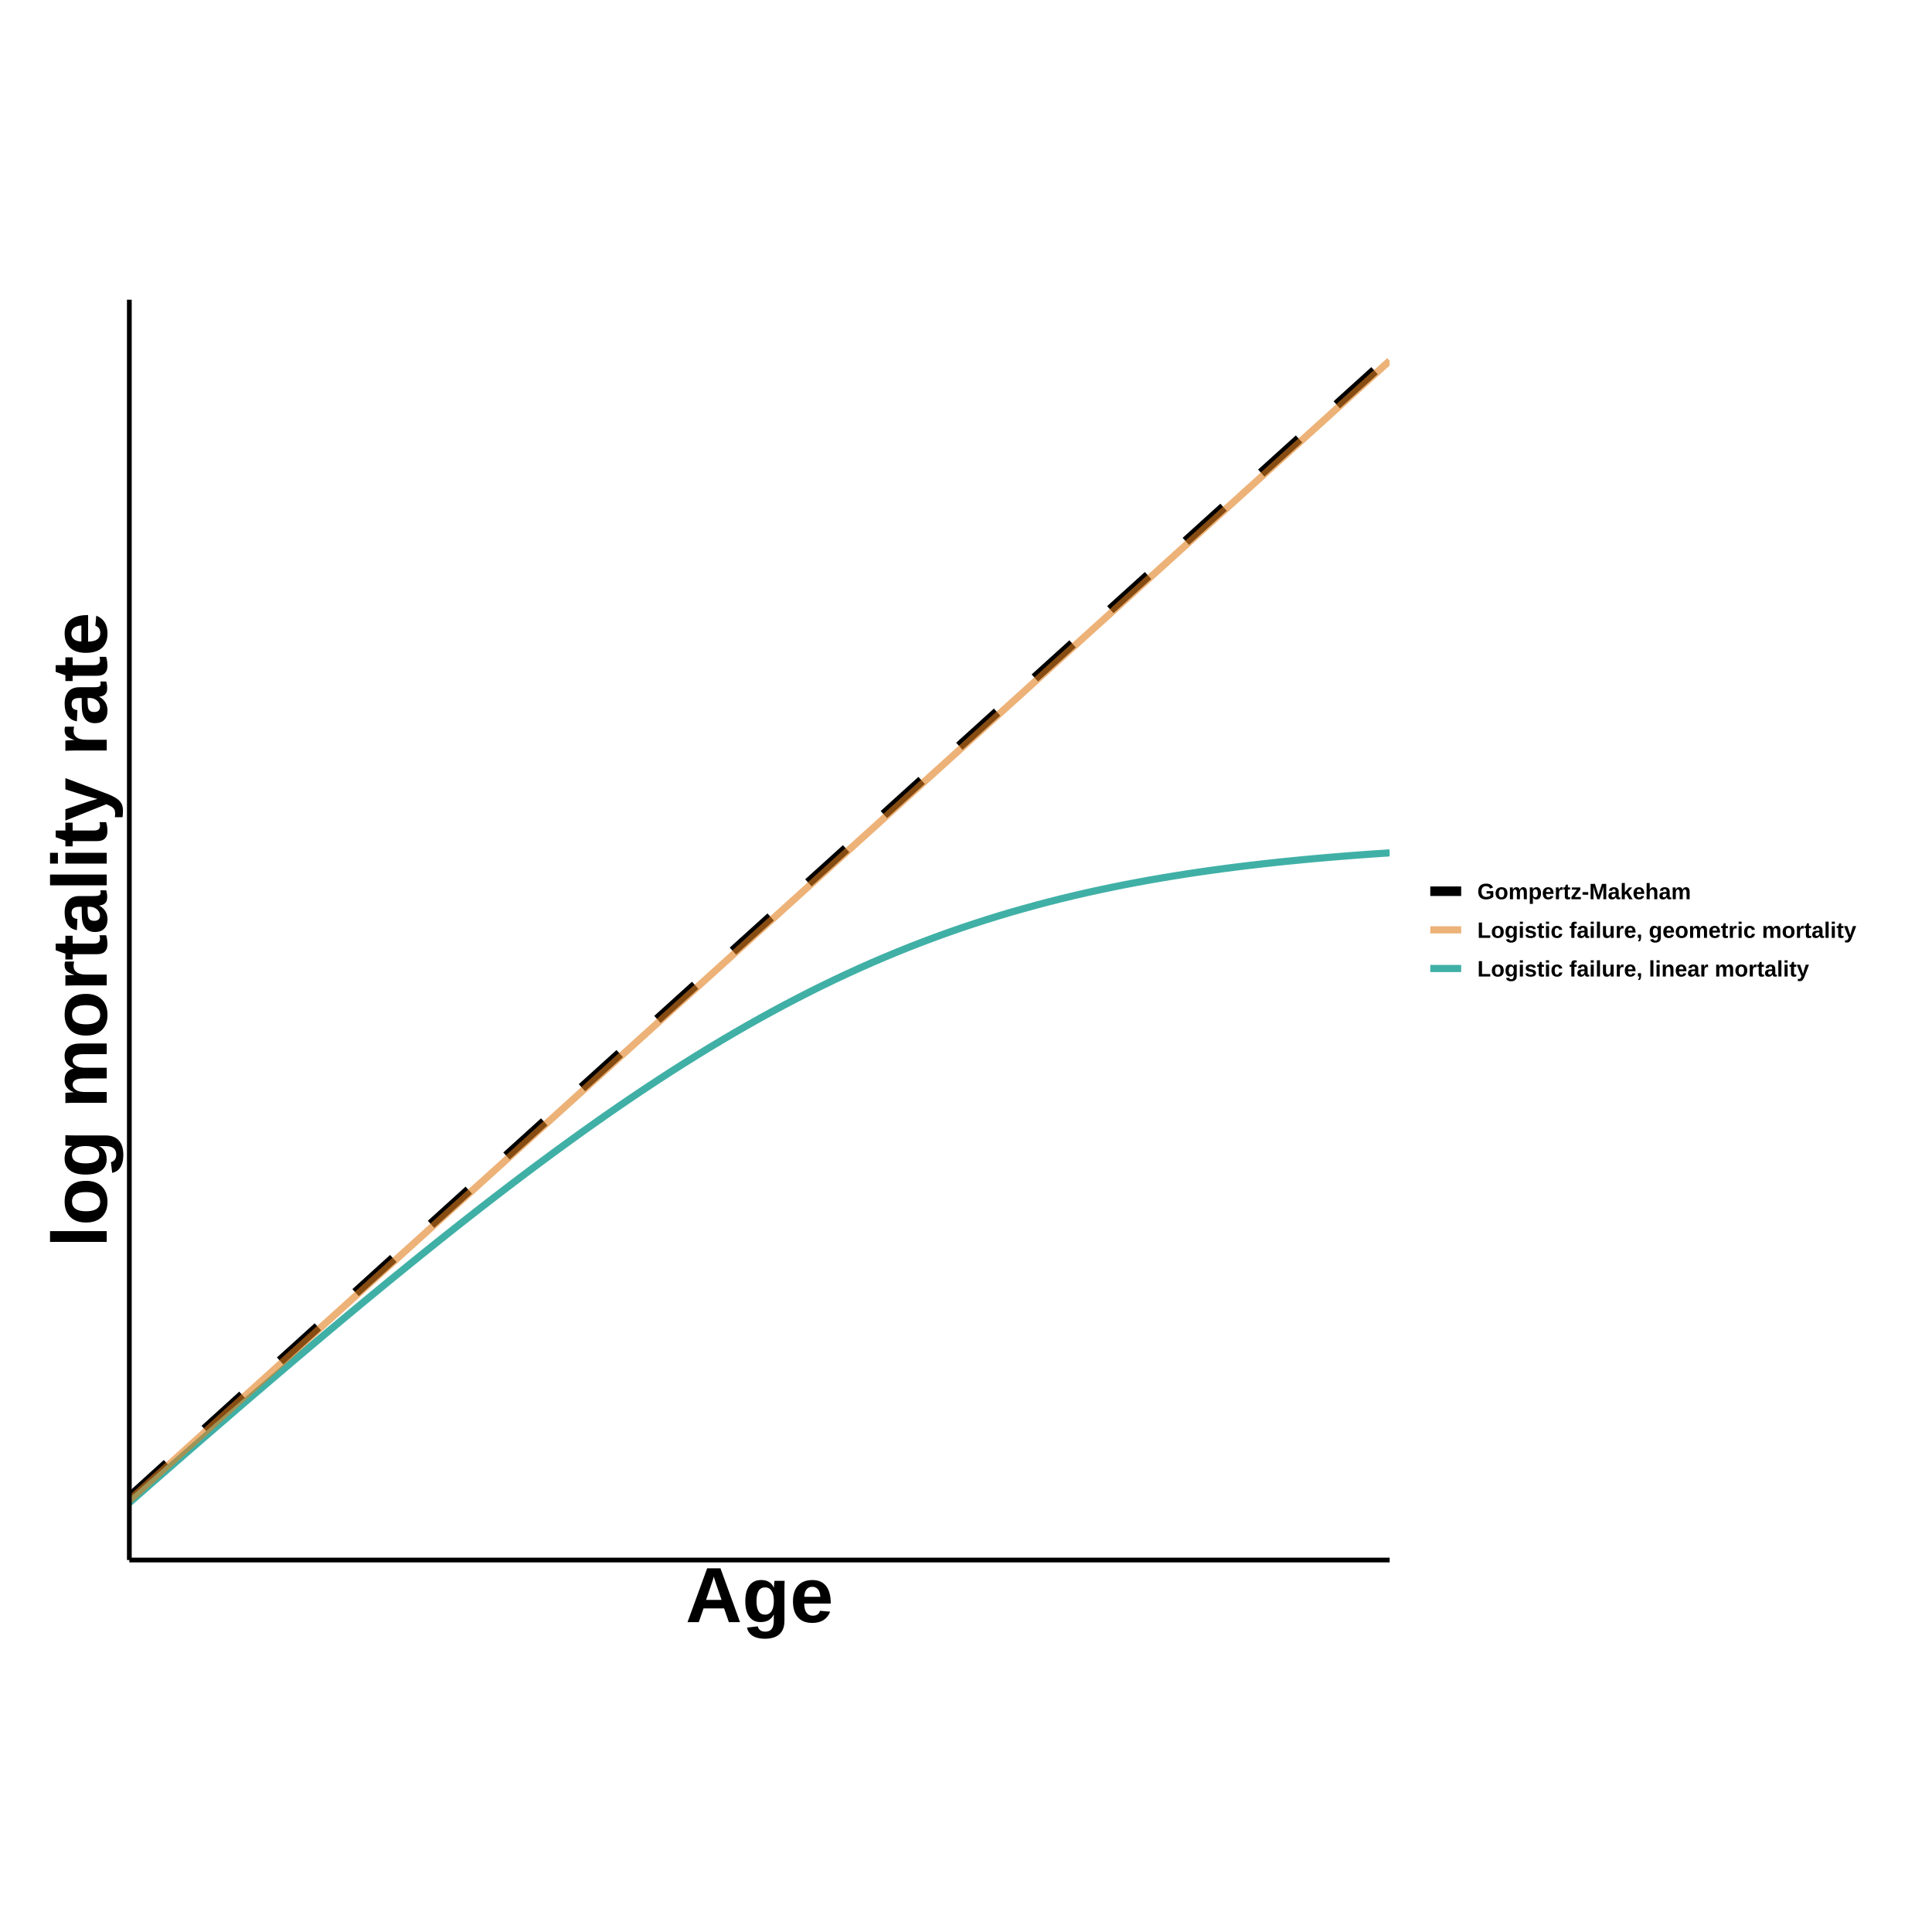
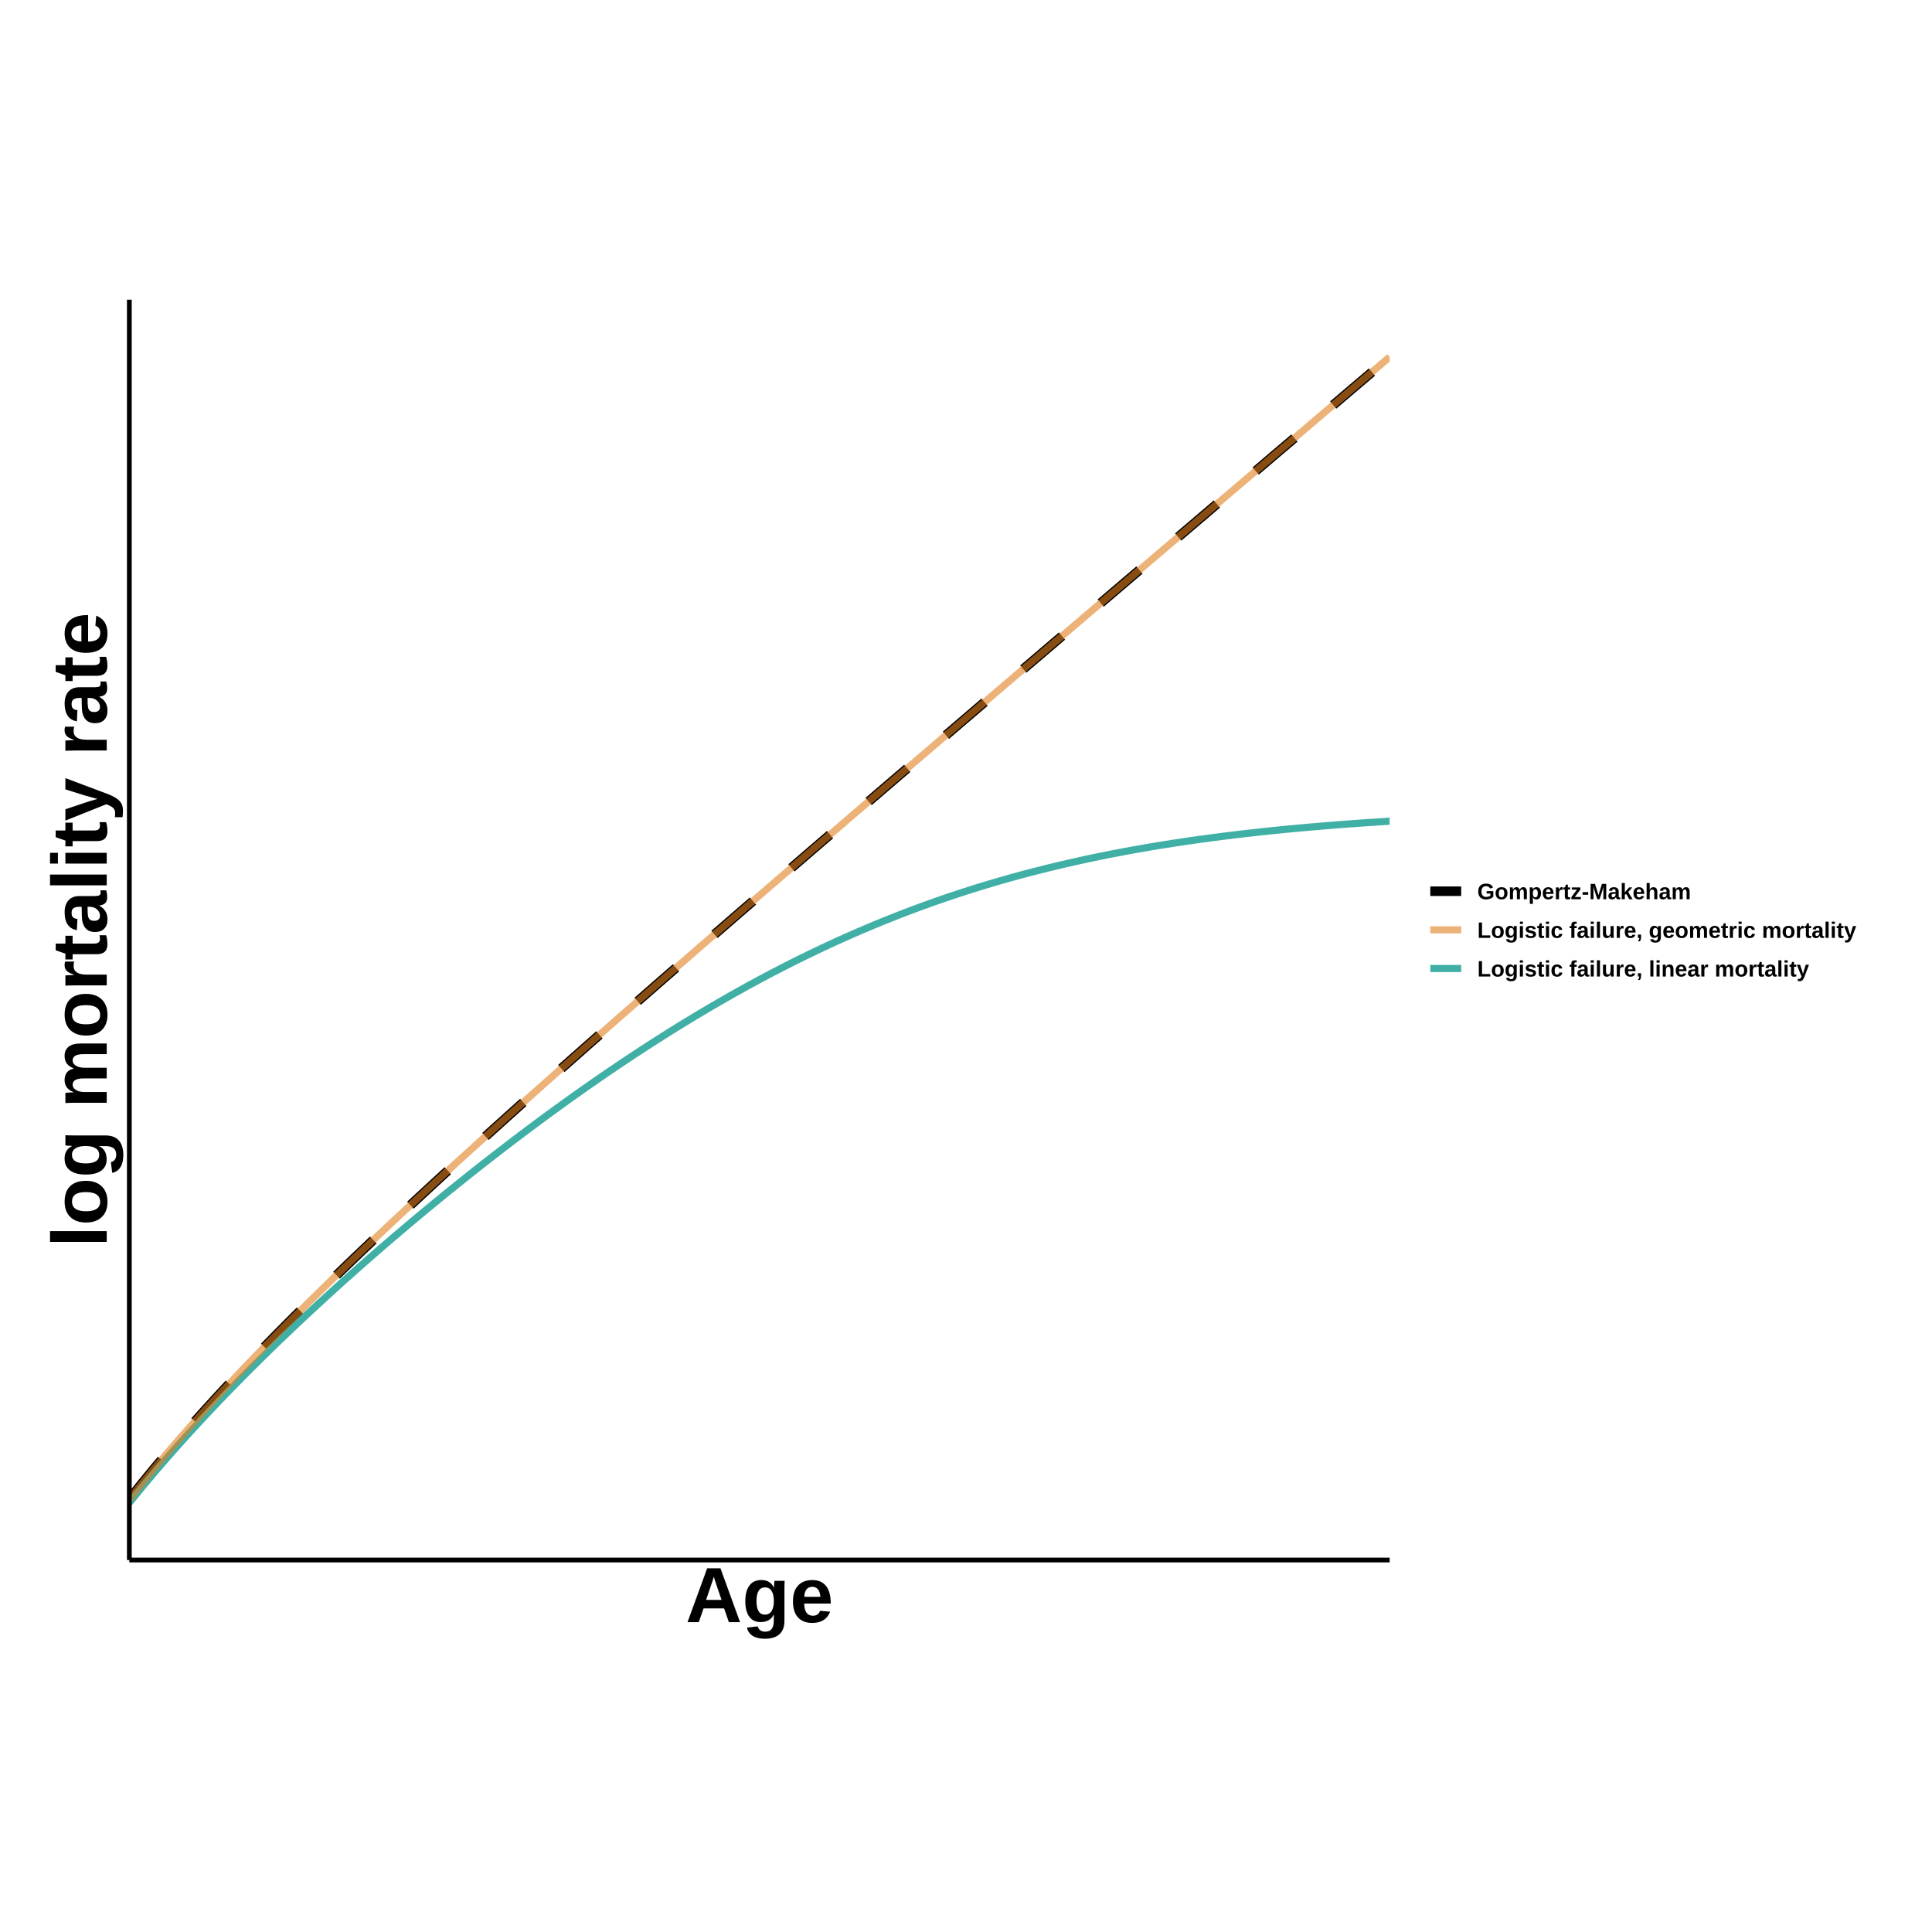
<svg xmlns="http://www.w3.org/2000/svg" width="864.00pt" height="864.00pt" viewBox="0 0 864.00 864.00">
  <g class="svglite">
    <defs>
      <style type="text/css">
    .svglite line, .svglite polyline, .svglite polygon, .svglite path, .svglite rect, .svglite circle {
      fill: none;
      stroke: #000000;
      stroke-linecap: round;
      stroke-linejoin: round;
      stroke-miterlimit: 10.00;
    }
    .svglite text {
      white-space: pre;
    }
    .svglite g.glyphgroup path {
      fill: inherit;
      stroke: none;
    }
  </style>
    </defs>
    <rect width="100%" height="100%" style="stroke: none; fill: #FFFFFF;" />
    <defs>
      <clipPath id="cpMC4wMHw4NjQuMDB8MC4wMHw4NjQuMDA=">
        <rect x="0.00" y="0.00" width="864.00" height="864.00" />
      </clipPath>
    </defs>
    <g clip-path="url(#cpMC4wMHw4NjQuMDB8MC4wMHw4NjQuMDA=)">
</g>
    <defs>
      <clipPath id="cpMC4wMHw4NjQuMDB8MTMxLjE5fDczMi44MQ==">
        <rect x="0.00" y="131.19" width="864.00" height="601.62" />
      </clipPath>
    </defs>
    <g clip-path="url(#cpMC4wMHw4NjQuMDB8MTMxLjE5fDczMi44MQ==)">
      <rect x="0.00" y="131.19" width="864.00" height="601.62" style="stroke-width: 1.07; stroke: #FFFFFF; fill: #FFFFFF;" />
    </g>
    <g clip-path="url(#cpMC4wMHw4NjQuMDB8MC4wMHw4NjQuMDA=)">
</g>
    <defs>
      <clipPath id="cpNTcuODR8NjIxLjQ2fDEzNC4wM3w2OTcuNjU=">
        <rect x="57.84" y="134.03" width="563.62" height="563.62" />
      </clipPath>
    </defs>
    <g clip-path="url(#cpNTcuODR8NjIxLjQ2fDEzNC4wM3w2OTcuNjU=)">
      <rect x="57.84" y="134.03" width="563.62" height="563.62" style="stroke-width: 1.07; stroke: none; fill: #FFFFFF;" />
-       <polyline points="57.84,669.79 63.47,664.68 69.11,659.56 74.75,654.45 80.38,649.34 86.02,644.23 91.66,639.12 97.29,634.01 102.93,628.90 108.56,623.79 114.20,618.68 119.84,613.57 125.47,608.46 131.11,603.36 136.75,598.25 142.38,593.15 148.02,588.04 153.65,582.94 159.29,577.83 164.93,572.73 170.56,567.62 176.20,562.52 181.84,557.42 187.47,552.31 193.11,547.21 198.74,542.11 204.38,537.01 210.02,531.90 215.65,526.80 221.29,521.70 226.93,516.60 232.56,511.50 238.20,506.40 243.83,501.29 249.47,496.19 255.11,491.09 260.74,485.99 266.38,480.89 272.01,475.79 277.65,470.69 283.29,465.59 288.92,460.49 294.56,455.39 300.20,450.29 305.83,445.19 311.47,440.09 317.10,434.99 322.74,429.89 328.38,424.79 334.01,419.69 339.65,414.59 345.29,409.49 350.92,404.39 356.56,399.29 362.19,394.19 367.83,389.10 373.47,384.00 379.10,378.90 384.74,373.80 390.38,368.70 396.01,363.60 401.65,358.50 407.28,353.40 412.92,348.30 418.56,343.20 424.19,338.10 429.83,333.01 435.47,327.91 441.10,322.81 446.74,317.71 452.37,312.61 458.01,307.51 463.65,302.41 469.28,297.31 474.92,292.21 480.56,287.11 486.19,282.02 491.83,276.92 497.46,271.82 503.10,266.72 508.74,261.62 514.37,256.52 520.01,251.42 525.64,246.32 531.28,241.23 536.92,236.13 542.55,231.03 548.19,225.93 553.83,220.83 559.46,215.73 565.10,210.63 570.73,205.53 576.37,200.43 582.01,195.34 587.64,190.24 593.28,185.14 598.92,180.04 604.55,174.94 610.19,169.84 615.82,164.74 621.46,159.64 " style="stroke-width: 4.27; stroke-dasharray: 22.76,22.76; stroke-linecap: butt;" />
-       <polyline points="57.84,672.03 63.47,667.08 69.11,662.15 74.75,657.22 80.38,652.31 86.02,647.40 91.66,642.51 97.29,637.63 102.93,632.77 108.56,627.91 114.20,623.07 119.84,618.25 125.47,613.44 131.11,608.65 136.75,603.88 142.38,599.13 148.02,594.40 153.65,589.69 159.29,585.00 164.93,580.33 170.56,575.69 176.20,571.07 181.84,566.49 187.47,561.93 193.11,557.40 198.74,552.90 204.38,548.43 210.02,544.00 215.65,539.61 221.29,535.25 226.93,530.93 232.56,526.65 238.20,522.42 243.83,518.23 249.47,514.08 255.11,509.99 260.74,505.94 266.38,501.94 272.01,498.00 277.65,494.11 283.29,490.28 288.92,486.51 294.56,482.80 300.20,479.15 305.83,475.57 311.47,472.05 317.10,468.59 322.74,465.21 328.38,461.89 334.01,458.65 339.65,455.47 345.29,452.37 350.92,449.35 356.56,446.40 362.19,443.52 367.83,440.72 373.47,438.00 379.10,435.36 384.74,432.79 390.38,430.30 396.01,427.89 401.65,425.55 407.28,423.29 412.92,421.11 418.56,419.00 424.19,416.96 429.83,415.00 435.47,413.12 441.10,411.30 446.74,409.55 452.37,407.87 458.01,406.27 463.65,404.72 469.28,403.24 474.92,401.82 480.56,400.47 486.19,399.17 491.83,397.94 497.46,396.75 503.10,395.62 508.74,394.55 514.37,393.52 520.01,392.55 525.64,391.62 531.28,390.73 536.92,389.89 542.55,389.09 548.19,388.33 553.83,387.61 559.46,386.93 565.10,386.28 570.73,385.66 576.37,385.08 582.01,384.53 587.64,384.00 593.28,383.51 598.92,383.04 604.55,382.59 610.19,382.17 615.82,381.77 621.46,381.40 " style="stroke-width: 3.20; stroke: #40B0A6; stroke-linecap: butt;" />
-       <polyline points="57.84,670.92 63.47,665.84 69.11,660.75 74.75,655.67 80.38,650.58 86.02,645.50 91.66,640.41 97.29,635.32 102.93,630.24 108.56,625.15 114.20,620.06 119.84,614.97 125.47,609.88 131.11,604.79 136.75,599.70 142.38,594.60 148.02,589.51 153.65,584.42 159.29,579.33 164.93,574.23 170.56,569.14 176.20,564.05 181.84,558.95 187.47,553.86 193.11,548.76 198.74,543.67 204.38,538.57 210.02,533.48 215.65,528.38 221.29,523.29 226.93,518.19 232.56,513.09 238.20,508.00 243.83,502.90 249.47,497.81 255.11,492.71 260.74,487.61 266.38,482.52 272.01,477.42 277.65,472.32 283.29,467.22 288.92,462.13 294.56,457.03 300.20,451.93 305.83,446.83 311.47,441.74 317.10,436.64 322.74,431.54 328.38,426.44 334.01,421.35 339.65,416.25 345.29,411.15 350.92,406.05 356.56,400.95 362.19,395.86 367.83,390.76 373.47,385.66 379.10,380.56 384.74,375.46 390.38,370.37 396.01,365.27 401.65,360.17 407.28,355.07 412.92,349.97 418.56,344.87 424.19,339.78 429.83,334.68 435.47,329.58 441.10,324.48 446.74,319.38 452.37,314.28 458.01,309.19 463.65,304.09 469.28,298.99 474.92,293.89 480.56,288.79 486.19,283.69 491.83,278.59 497.46,273.50 503.10,268.40 508.74,263.30 514.37,258.20 520.01,253.10 525.64,248.00 531.28,242.90 536.92,237.81 542.55,232.71 548.19,227.61 553.83,222.51 559.46,217.41 565.10,212.31 570.73,207.21 576.37,202.12 582.01,197.02 587.64,191.92 593.28,186.82 598.92,181.72 604.55,176.62 610.19,171.52 615.82,166.42 621.46,161.33 " style="stroke-width: 3.20; stroke: #E17F1E; stroke-opacity: 0.60; stroke-linecap: butt;" />
+       <polyline points="57.84,670.46 63.47,663.41 69.11,656.54 74.75,649.85 80.38,643.31 86.02,636.91 91.66,630.63 97.29,624.46 102.93,618.40 108.56,612.43 114.20,606.54 119.84,600.74 125.47,595.00 131.11,589.33 136.75,583.72 142.38,578.17 148.02,572.66 153.65,567.21 159.29,561.80 164.93,556.43 170.56,551.10 176.20,545.80 181.84,540.54 187.47,535.30 193.11,530.10 198.74,524.92 204.38,519.76 210.02,514.63 215.65,509.52 221.29,504.43 226.93,499.36 232.56,494.30 238.20,489.26 243.83,484.24 249.47,479.23 255.11,474.23 260.74,469.25 266.38,464.28 272.01,459.32 277.65,454.37 283.29,449.43 288.92,444.50 294.56,439.57 300.20,434.66 305.83,429.75 311.47,424.85 317.10,419.96 322.74,415.07 328.38,410.18 334.01,405.31 339.65,400.44 345.29,395.57 350.92,390.71 356.56,385.85 362.19,380.99 367.83,376.14 373.47,371.30 379.10,366.45 384.74,361.61 390.38,356.77 396.01,351.94 401.65,347.11 407.28,342.28 412.92,337.45 418.56,332.62 424.19,327.80 429.83,322.98 435.47,318.16 441.10,313.34 446.74,308.52 452.37,303.71 458.01,298.89 463.65,294.08 469.28,289.27 474.92,284.46 480.56,279.65 486.19,274.84 491.83,270.04 497.46,265.23 503.10,260.43 508.74,255.62 514.37,250.82 520.01,246.01 525.64,241.21 531.28,236.41 536.92,231.61 542.55,226.81 548.19,222.01 553.83,217.21 559.46,212.41 565.10,207.61 570.73,202.81 576.37,198.02 582.01,193.22 587.64,188.42 593.28,183.62 598.92,178.83 604.55,174.03 610.19,169.24 615.82,164.44 621.46,159.64 " style="stroke-width: 4.27; stroke-dasharray: 22.76,22.76; stroke-linecap: butt;" />
+       <polyline points="57.84,672.03 63.47,665.12 69.11,658.41 74.75,651.88 80.38,645.51 86.02,639.29 91.66,633.21 97.29,627.25 102.93,621.40 108.56,615.66 114.20,610.02 119.84,604.47 125.47,599.01 131.11,593.63 136.75,588.33 142.38,583.10 148.02,577.94 153.65,572.85 159.29,567.82 164.93,562.86 170.56,557.96 176.20,553.12 181.84,548.33 187.47,543.60 193.11,538.93 198.74,534.32 204.38,529.76 210.02,525.25 215.65,520.80 221.29,516.41 226.93,512.07 232.56,507.79 238.20,503.56 243.83,499.39 249.47,495.28 255.11,491.22 260.74,487.23 266.38,483.29 272.01,479.42 277.65,475.61 283.29,471.86 288.92,468.18 294.56,464.56 300.20,461.00 305.83,457.52 311.47,454.10 317.10,450.75 322.74,447.48 328.38,444.27 334.01,441.13 339.65,438.07 345.29,435.08 350.92,432.17 356.56,429.33 362.19,426.57 367.83,423.88 373.47,421.26 379.10,418.73 384.74,416.26 390.38,413.88 396.01,411.57 401.65,409.33 407.28,407.17 412.92,405.08 418.56,403.06 424.19,401.12 429.83,399.25 435.47,397.44 441.10,395.71 446.74,394.04 452.37,392.44 458.01,390.91 463.65,389.44 469.28,388.03 474.92,386.68 480.56,385.39 486.19,384.15 491.83,382.97 497.46,381.85 503.10,380.77 508.74,379.75 514.37,378.77 520.01,377.84 525.64,376.96 531.28,376.12 536.92,375.32 542.55,374.56 548.19,373.84 553.83,373.15 559.46,372.50 565.10,371.88 570.73,371.30 576.37,370.74 582.01,370.22 587.64,369.72 593.28,369.25 598.92,368.80 604.55,368.38 610.19,367.98 615.82,367.60 621.46,367.25 " style="stroke-width: 3.20; stroke: #40B0A6; stroke-linecap: butt;" />
+       <polyline points="57.84,670.46 63.47,663.41 69.11,656.54 74.75,649.85 80.38,643.31 86.02,636.91 91.66,630.63 97.29,624.46 102.93,618.40 108.56,612.43 114.20,606.54 119.84,600.74 125.47,595.00 131.11,589.33 136.75,583.72 142.38,578.17 148.02,572.66 153.65,567.21 159.29,561.80 164.93,556.43 170.56,551.10 176.20,545.80 181.84,540.54 187.47,535.30 193.11,530.10 198.74,524.92 204.38,519.76 210.02,514.63 215.65,509.52 221.29,504.43 226.93,499.36 232.56,494.30 238.20,489.26 243.83,484.24 249.47,479.23 255.11,474.23 260.74,469.25 266.38,464.28 272.01,459.32 277.65,454.37 283.29,449.43 288.92,444.50 294.56,439.57 300.20,434.66 305.83,429.75 311.47,424.85 317.10,419.96 322.74,415.07 328.38,410.18 334.01,405.31 339.65,400.44 345.29,395.57 350.92,390.71 356.56,385.85 362.19,380.99 367.83,376.14 373.47,371.30 379.10,366.45 384.74,361.61 390.38,356.77 396.01,351.94 401.65,347.11 407.28,342.28 412.92,337.45 418.56,332.62 424.19,327.80 429.83,322.98 435.47,318.16 441.10,313.34 446.74,308.52 452.37,303.71 458.01,298.89 463.65,294.08 469.28,289.27 474.92,284.46 480.56,279.65 486.19,274.84 491.83,270.04 497.46,265.23 503.10,260.43 508.74,255.62 514.37,250.82 520.01,246.01 525.64,241.21 531.28,236.41 536.92,231.61 542.55,226.81 548.19,222.01 553.83,217.21 559.46,212.41 565.10,207.61 570.73,202.81 576.37,198.02 582.01,193.22 587.64,188.42 593.28,183.62 598.92,178.83 604.55,174.03 610.19,169.24 615.82,164.44 621.46,159.64 " style="stroke-width: 3.20; stroke: #E17F1E; stroke-opacity: 0.60; stroke-linecap: butt;" />
    </g>
    <g clip-path="url(#cpMC4wMHw4NjQuMDB8MC4wMHw4NjQuMDA=)">
      <polyline points="57.84,697.65 57.84,134.03 " style="stroke-width: 2.13; stroke-linecap: butt;" />
      <polyline points="57.84,697.65 621.46,697.65 " style="stroke-width: 2.13; stroke-linecap: butt;" />
      <text x="339.65" y="725.44" text-anchor="middle" style="font-size: 35.00px; font-weight: bold; font-family: &quot;Arial&quot;;" textLength="66.12px" lengthAdjust="spacingAndGlyphs">Age</text>
      <text transform="translate(47.73,415.84) rotate(-90)" text-anchor="middle" style="font-size: 35.00px; font-weight: bold; font-family: &quot;Arial&quot;;" textLength="283.94px" lengthAdjust="spacingAndGlyphs">log mortality rate</text>
      <rect x="632.42" y="384.44" width="203.23" height="62.80" style="stroke-width: 1.07; stroke: none; fill: #FFFFFF;" />
      <rect x="637.90" y="389.92" width="17.28" height="17.28" style="stroke-width: 1.07; stroke: none; fill: #FFFFFF;" />
      <line x1="639.63" y1="398.56" x2="653.45" y2="398.56" style="stroke-width: 4.27; stroke-dasharray: 22.76,22.76; stroke-linecap: butt;" />
      <rect x="637.90" y="407.20" width="17.28" height="17.28" style="stroke-width: 1.07; stroke: none; fill: #FFFFFF;" />
      <line x1="639.63" y1="415.84" x2="653.45" y2="415.84" style="stroke-width: 3.20; stroke: #E17F1E; stroke-opacity: 0.60; stroke-linecap: butt;" />
      <rect x="637.90" y="424.48" width="17.28" height="17.28" style="stroke-width: 1.07; stroke: none; fill: #FFFFFF;" />
      <line x1="639.63" y1="433.12" x2="653.45" y2="433.12" style="stroke-width: 3.20; stroke: #40B0A6; stroke-linecap: butt;" />
      <text x="660.66" y="402.14" style="font-size: 10.00px; font-weight: bold; font-family: &quot;Arial&quot;;" textLength="95.58px" lengthAdjust="spacingAndGlyphs">Gompertz-Makeham</text>
      <text x="660.66" y="419.42" style="font-size: 10.00px; font-weight: bold; font-family: &quot;Arial&quot;;" textLength="169.52px" lengthAdjust="spacingAndGlyphs">Logistic failure, geometric mortality</text>
      <text x="660.66" y="436.70" style="font-size: 10.00px; font-weight: bold; font-family: &quot;Arial&quot;;" textLength="148.41px" lengthAdjust="spacingAndGlyphs">Logistic failure, linear mortality</text>
    </g>
  </g>
</svg>
